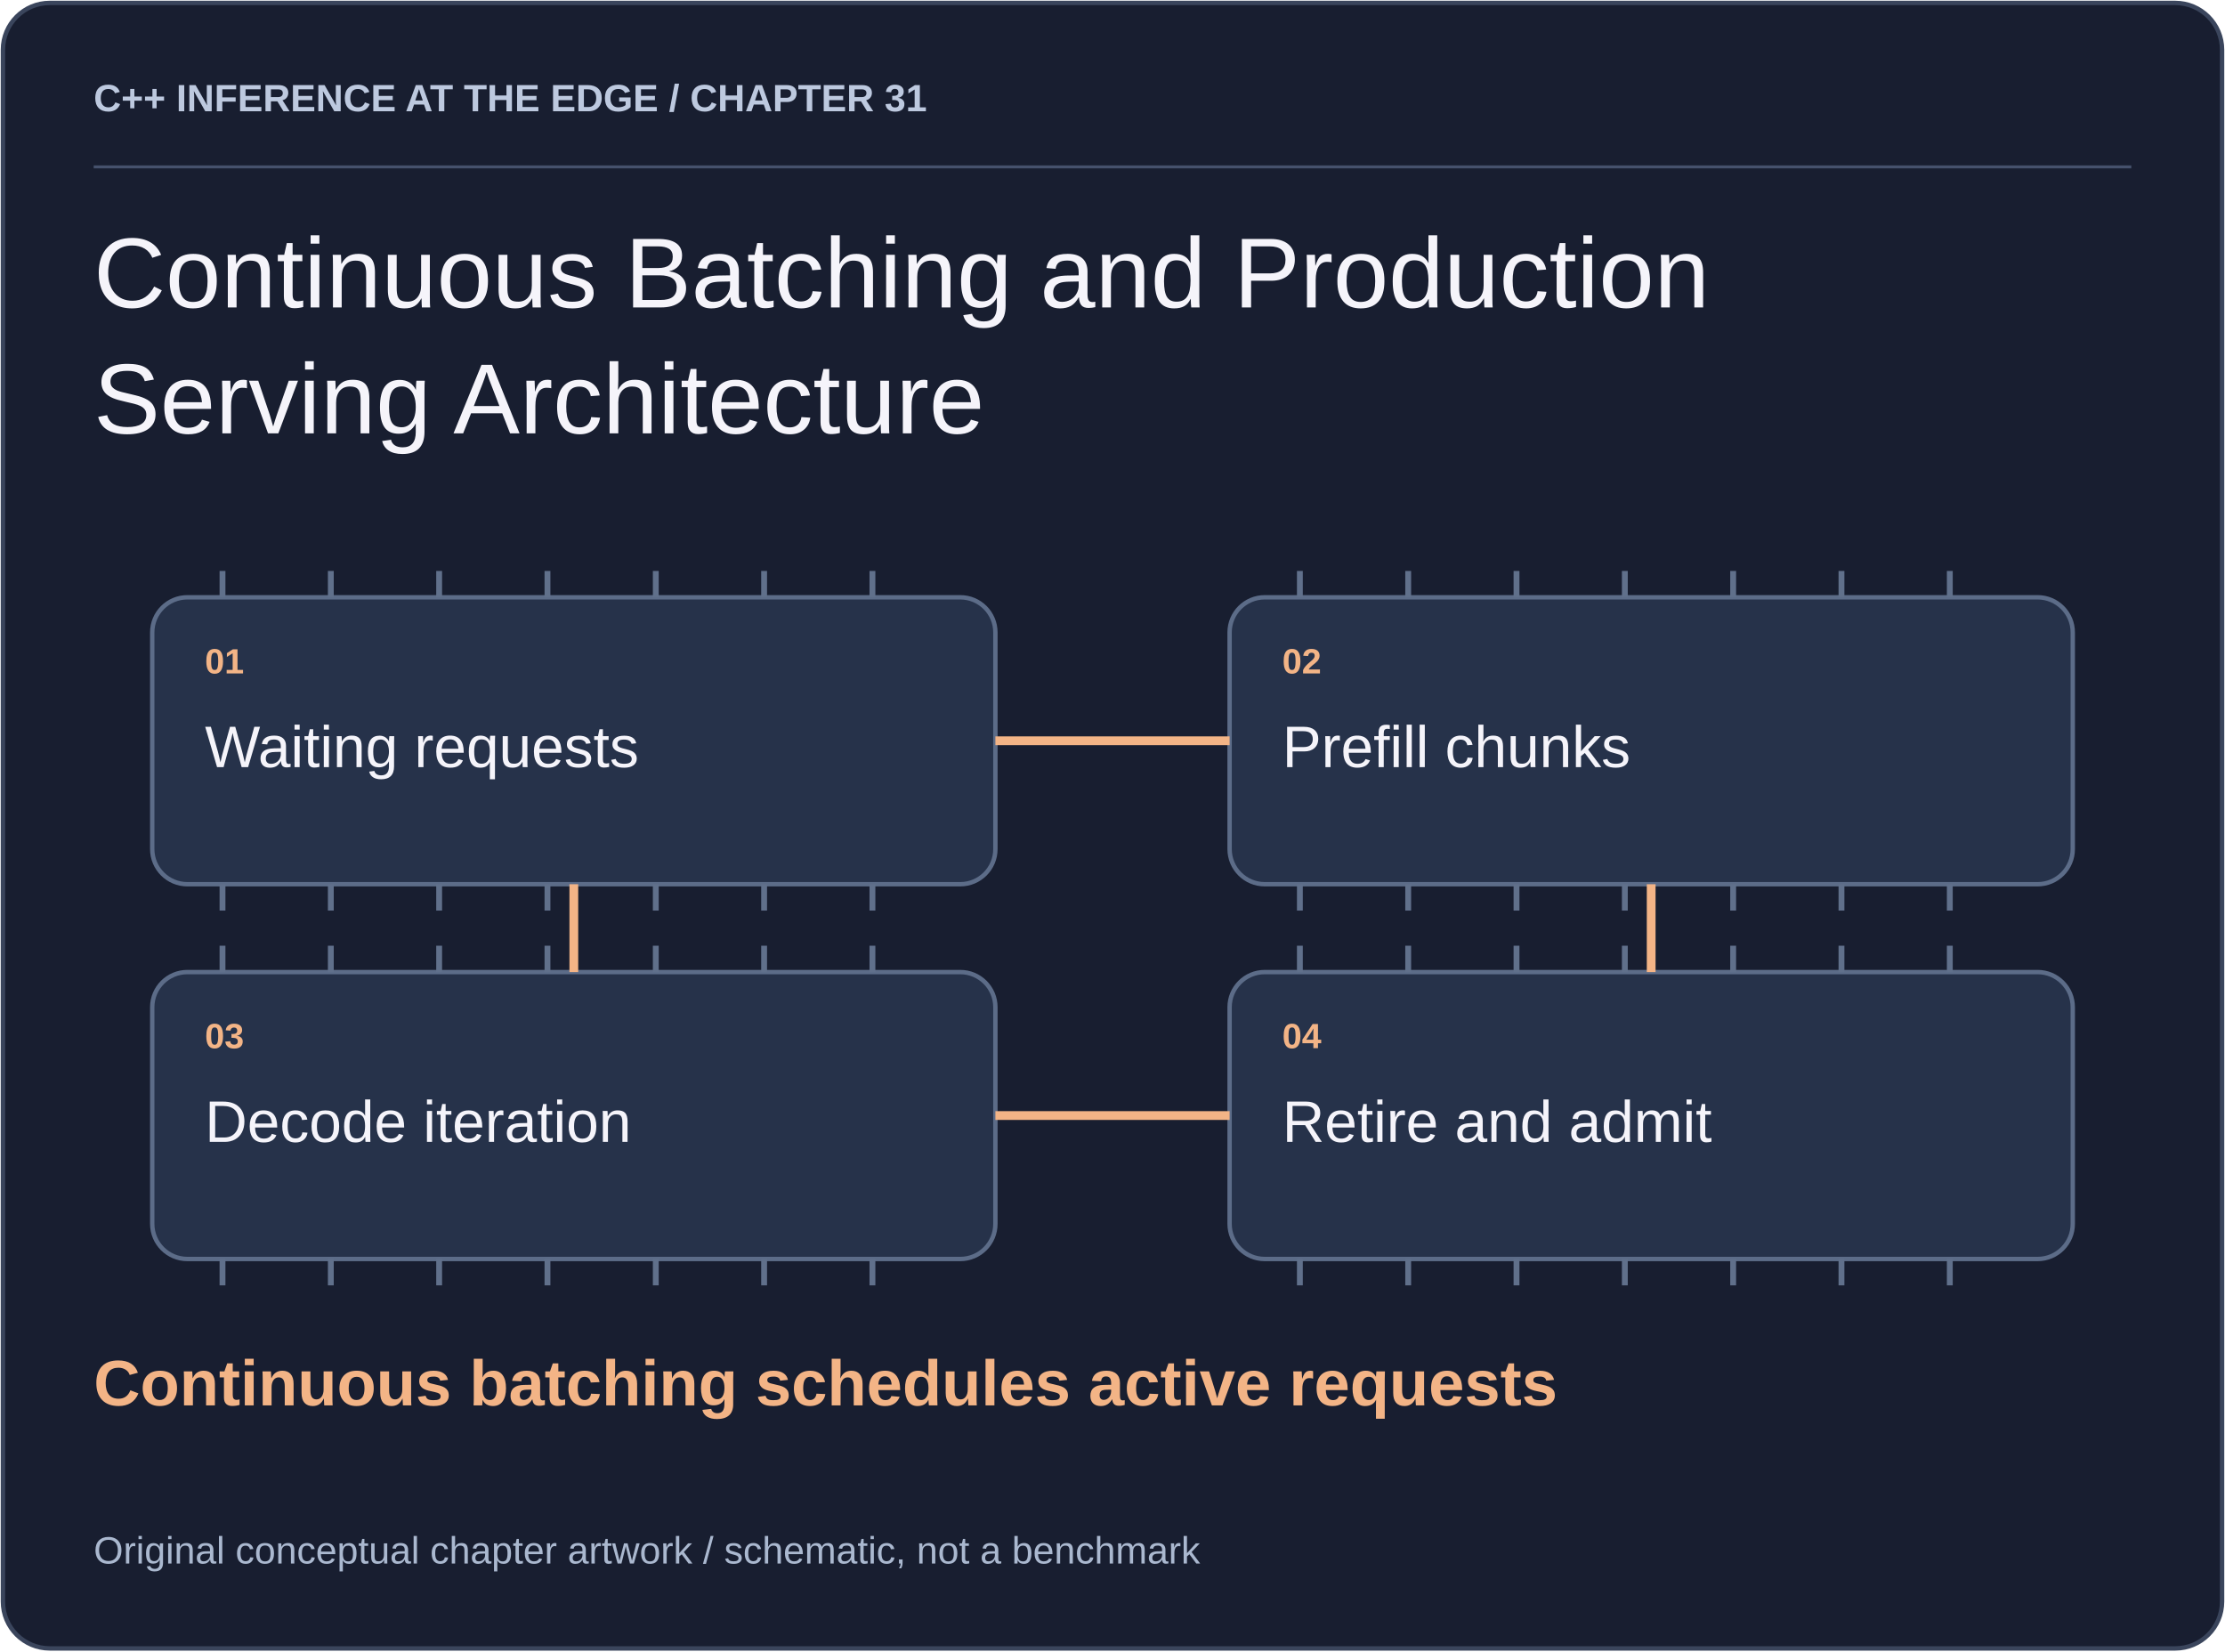
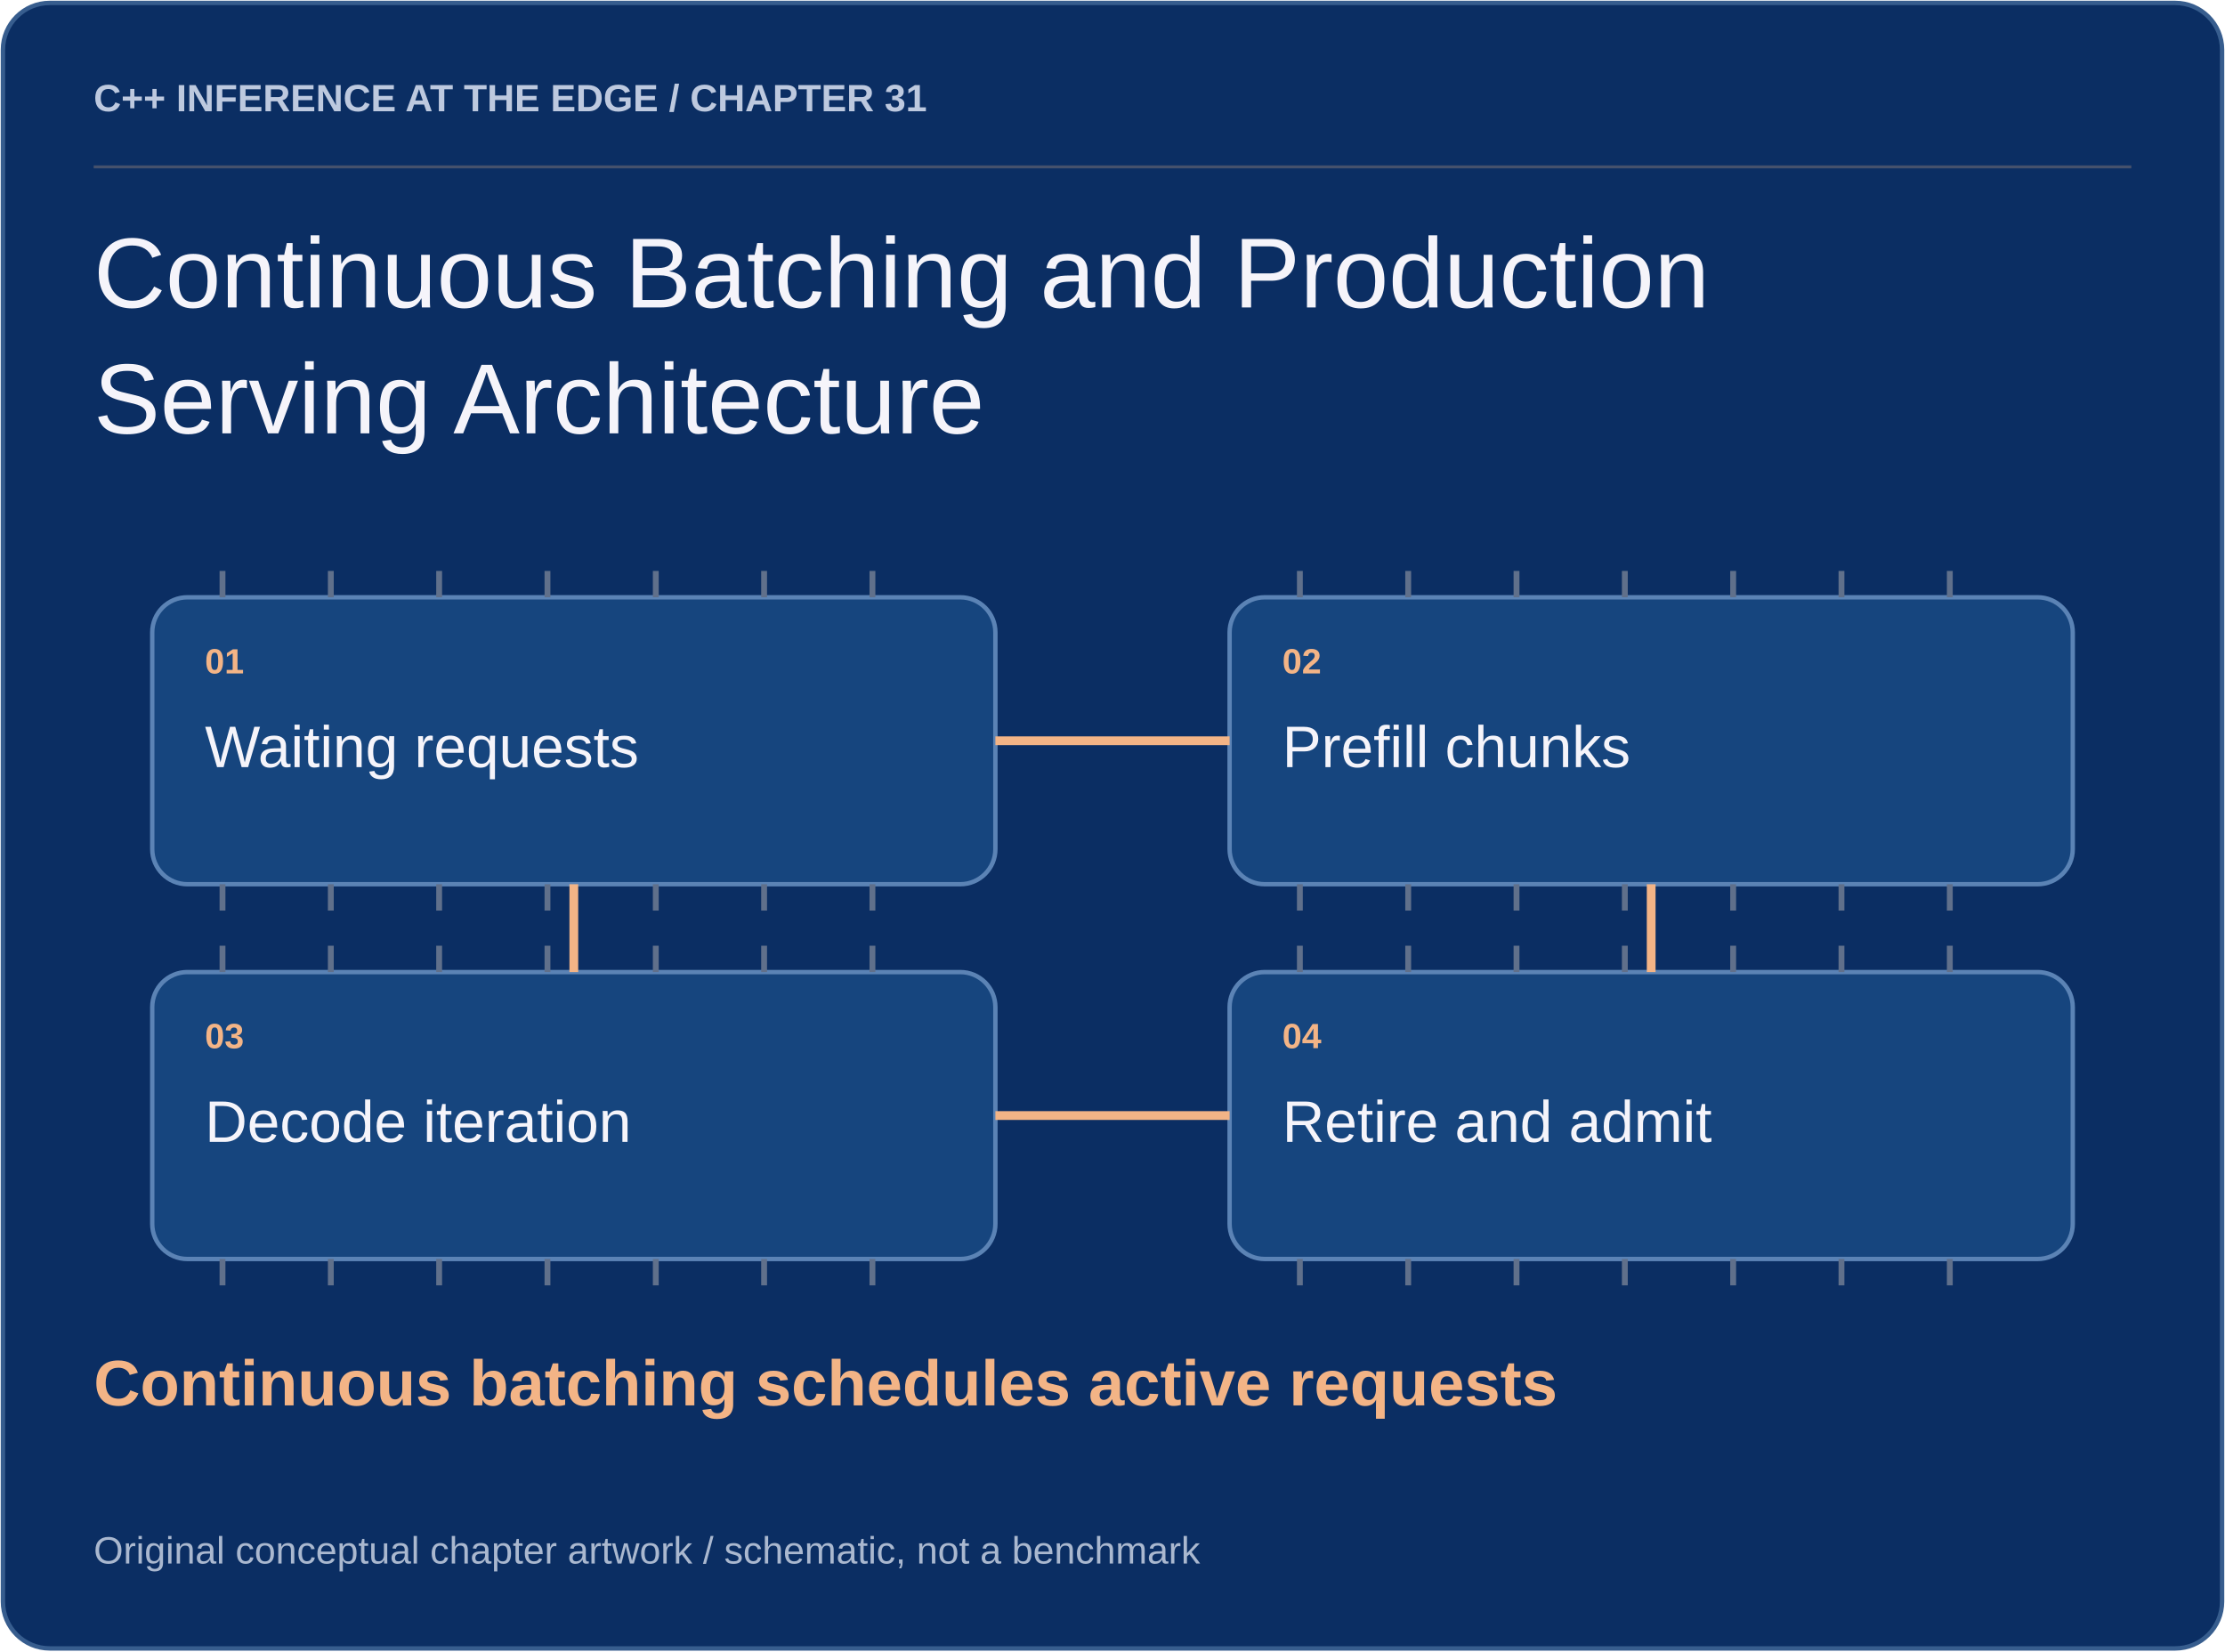
<svg xmlns="http://www.w3.org/2000/svg" width="760" height="564" viewBox="0 0 760 564" role="img" aria-labelledby="title desc">
  <defs>
    <marker id="arrow" viewBox="0 0 10 10" refX="9" refY="5" markerWidth="6" markerHeight="6" orient="auto-start-reverse">
      <path d="M0 0 L10 5 L0 10 Z" fill="#738993" />
    </marker>
  </defs>
  <g font-family="Arial, Helvetica, sans-serif">
-     <rect x="1" y="1" width="758" height="562" rx="16" fill="#181e30" stroke="#3a455c" stroke-width="1.5" />
+     <rect x="1" y="1" width="758" height="562" rx="16" fill="#0b2e63" stroke="#375d8e" stroke-width="1.5" />
    <text x="32" y="38" font-size="13" fill="#bdc9df" font-weight="700" text-anchor="start">C++ INFERENCE AT THE EDGE  /  CHAPTER 31</text>
    <path d="M32 57 H728" stroke="#45516c" />
    <text x="32" y="105" font-size="34" fill="#f5f4fa" font-weight="500" text-anchor="start">Continuous Batching and Production</text>
    <text x="32" y="148" font-size="34" fill="#f5f4fa" font-weight="500" text-anchor="start">Serving Architecture</text>
-     <rect x="52" y="204" width="288" height="98" rx="12" fill="#26324a" stroke="#5c6c88" stroke-width="1.5" />
+     <rect x="52" y="204" width="288" height="98" rx="12" fill="#16457e" stroke="#5b83b5" stroke-width="1.5" />
    <path d="M76 195 V204 M76 302 V311" stroke="#60708b" stroke-width="2" />
    <path d="M113 195 V204 M113 302 V311" stroke="#60708b" stroke-width="2" />
    <path d="M150 195 V204 M150 302 V311" stroke="#60708b" stroke-width="2" />
    <path d="M187 195 V204 M187 302 V311" stroke="#60708b" stroke-width="2" />
    <path d="M224 195 V204 M224 302 V311" stroke="#60708b" stroke-width="2" />
    <path d="M261 195 V204 M261 302 V311" stroke="#60708b" stroke-width="2" />
    <path d="M298 195 V204 M298 302 V311" stroke="#60708b" stroke-width="2" />
    <text x="70" y="230" font-size="12" fill="#f3b486" font-weight="700" text-anchor="start">01</text>
    <text x="70" y="262" font-size="20" fill="#f5f4fa" font-weight="500" text-anchor="start">Waiting requests</text>
-     <rect x="420" y="204" width="288" height="98" rx="12" fill="#26324a" stroke="#5c6c88" stroke-width="1.5" />
+     <rect x="420" y="204" width="288" height="98" rx="12" fill="#16457e" stroke="#5b83b5" stroke-width="1.5" />
    <path d="M444 195 V204 M444 302 V311" stroke="#60708b" stroke-width="2" />
    <path d="M481 195 V204 M481 302 V311" stroke="#60708b" stroke-width="2" />
    <path d="M518 195 V204 M518 302 V311" stroke="#60708b" stroke-width="2" />
    <path d="M555 195 V204 M555 302 V311" stroke="#60708b" stroke-width="2" />
    <path d="M592 195 V204 M592 302 V311" stroke="#60708b" stroke-width="2" />
    <path d="M629 195 V204 M629 302 V311" stroke="#60708b" stroke-width="2" />
    <path d="M666 195 V204 M666 302 V311" stroke="#60708b" stroke-width="2" />
    <text x="438" y="230" font-size="12" fill="#f3b486" font-weight="700" text-anchor="start">02</text>
    <text x="438" y="262" font-size="20" fill="#f5f4fa" font-weight="500" text-anchor="start">Prefill chunks</text>
-     <rect x="52" y="332" width="288" height="98" rx="12" fill="#26324a" stroke="#5c6c88" stroke-width="1.5" />
+     <rect x="52" y="332" width="288" height="98" rx="12" fill="#16457e" stroke="#5b83b5" stroke-width="1.5" />
    <path d="M76 323 V332 M76 430 V439" stroke="#60708b" stroke-width="2" />
    <path d="M113 323 V332 M113 430 V439" stroke="#60708b" stroke-width="2" />
    <path d="M150 323 V332 M150 430 V439" stroke="#60708b" stroke-width="2" />
    <path d="M187 323 V332 M187 430 V439" stroke="#60708b" stroke-width="2" />
    <path d="M224 323 V332 M224 430 V439" stroke="#60708b" stroke-width="2" />
    <path d="M261 323 V332 M261 430 V439" stroke="#60708b" stroke-width="2" />
    <path d="M298 323 V332 M298 430 V439" stroke="#60708b" stroke-width="2" />
    <text x="70" y="358" font-size="12" fill="#f3b486" font-weight="700" text-anchor="start">03</text>
    <text x="70" y="390" font-size="20" fill="#f5f4fa" font-weight="500" text-anchor="start">Decode iteration</text>
-     <rect x="420" y="332" width="288" height="98" rx="12" fill="#26324a" stroke="#5c6c88" stroke-width="1.5" />
+     <rect x="420" y="332" width="288" height="98" rx="12" fill="#16457e" stroke="#5b83b5" stroke-width="1.5" />
    <path d="M444 323 V332 M444 430 V439" stroke="#60708b" stroke-width="2" />
    <path d="M481 323 V332 M481 430 V439" stroke="#60708b" stroke-width="2" />
    <path d="M518 323 V332 M518 430 V439" stroke="#60708b" stroke-width="2" />
    <path d="M555 323 V332 M555 430 V439" stroke="#60708b" stroke-width="2" />
    <path d="M592 323 V332 M592 430 V439" stroke="#60708b" stroke-width="2" />
    <path d="M629 323 V332 M629 430 V439" stroke="#60708b" stroke-width="2" />
    <path d="M666 323 V332 M666 430 V439" stroke="#60708b" stroke-width="2" />
    <text x="438" y="358" font-size="12" fill="#f3b486" font-weight="700" text-anchor="start">04</text>
    <text x="438" y="390" font-size="20" fill="#f5f4fa" font-weight="500" text-anchor="start">Retire and admit</text>
    <path d="M340 253 H420 M196 302 V332 M564 302 V332 M340 381 H420" stroke="#f3b486" stroke-width="3" fill="none" />
    <text x="32" y="480" font-size="22" fill="#f3b486" font-weight="600" text-anchor="start">Continuous batching schedules active requests</text>
    <text x="32" y="534" font-size="13" fill="#aab8cf" font-weight="400" text-anchor="start">Original conceptual chapter artwork  /  schematic, not a benchmark</text>
  </g>
</svg>
